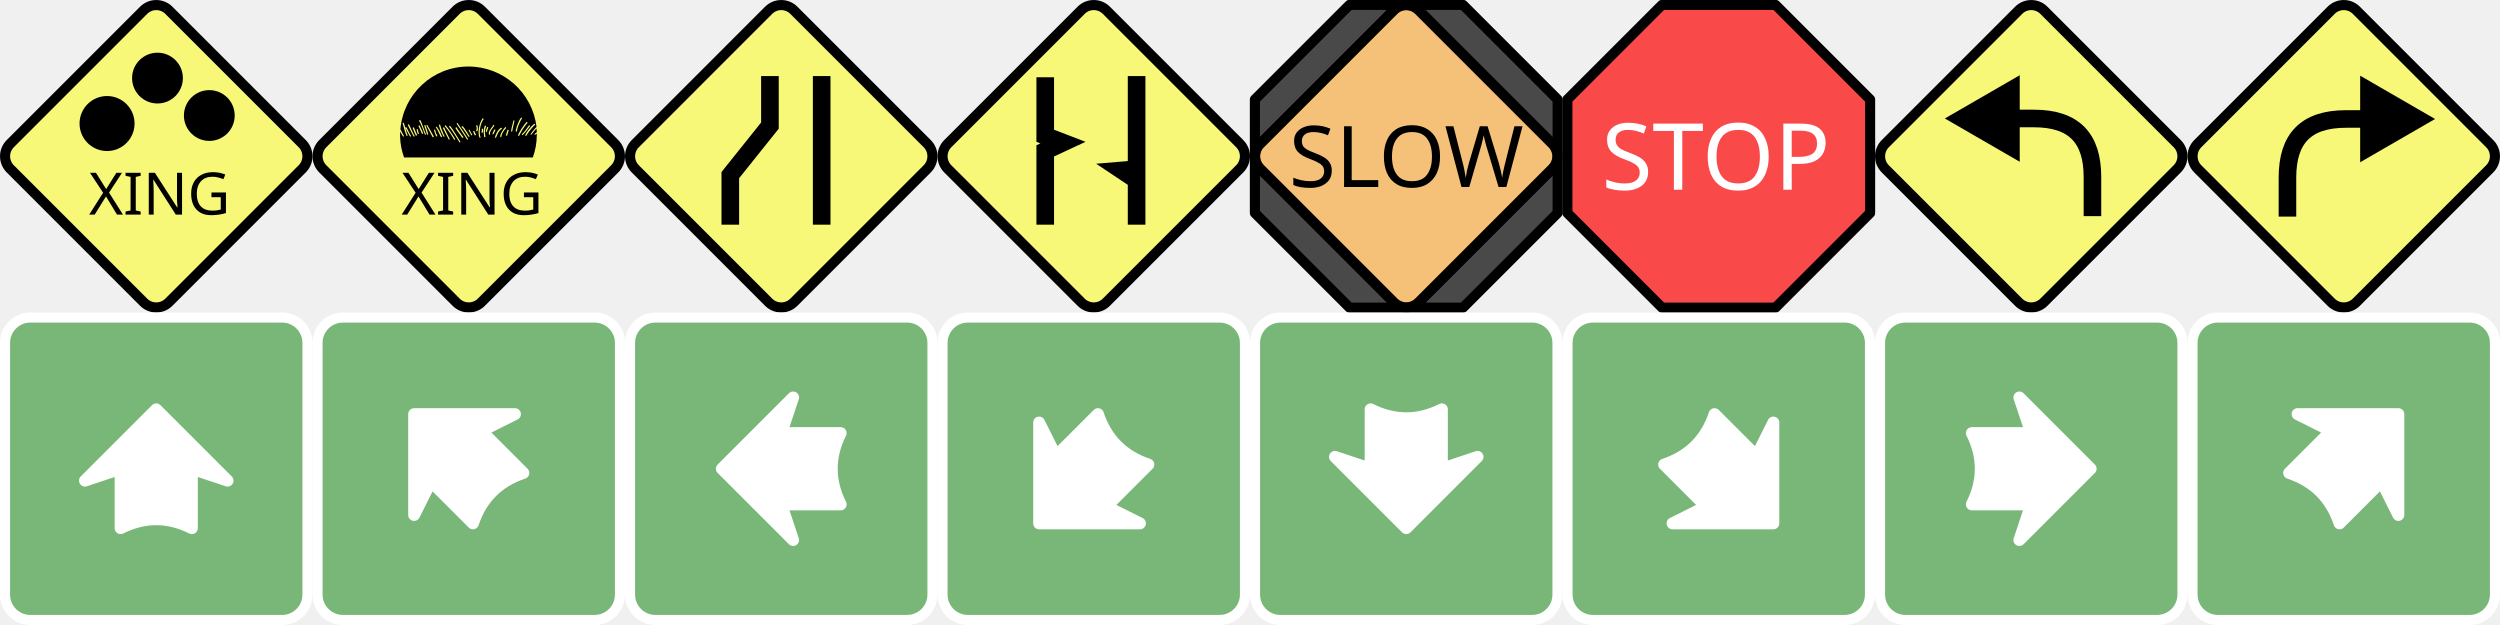
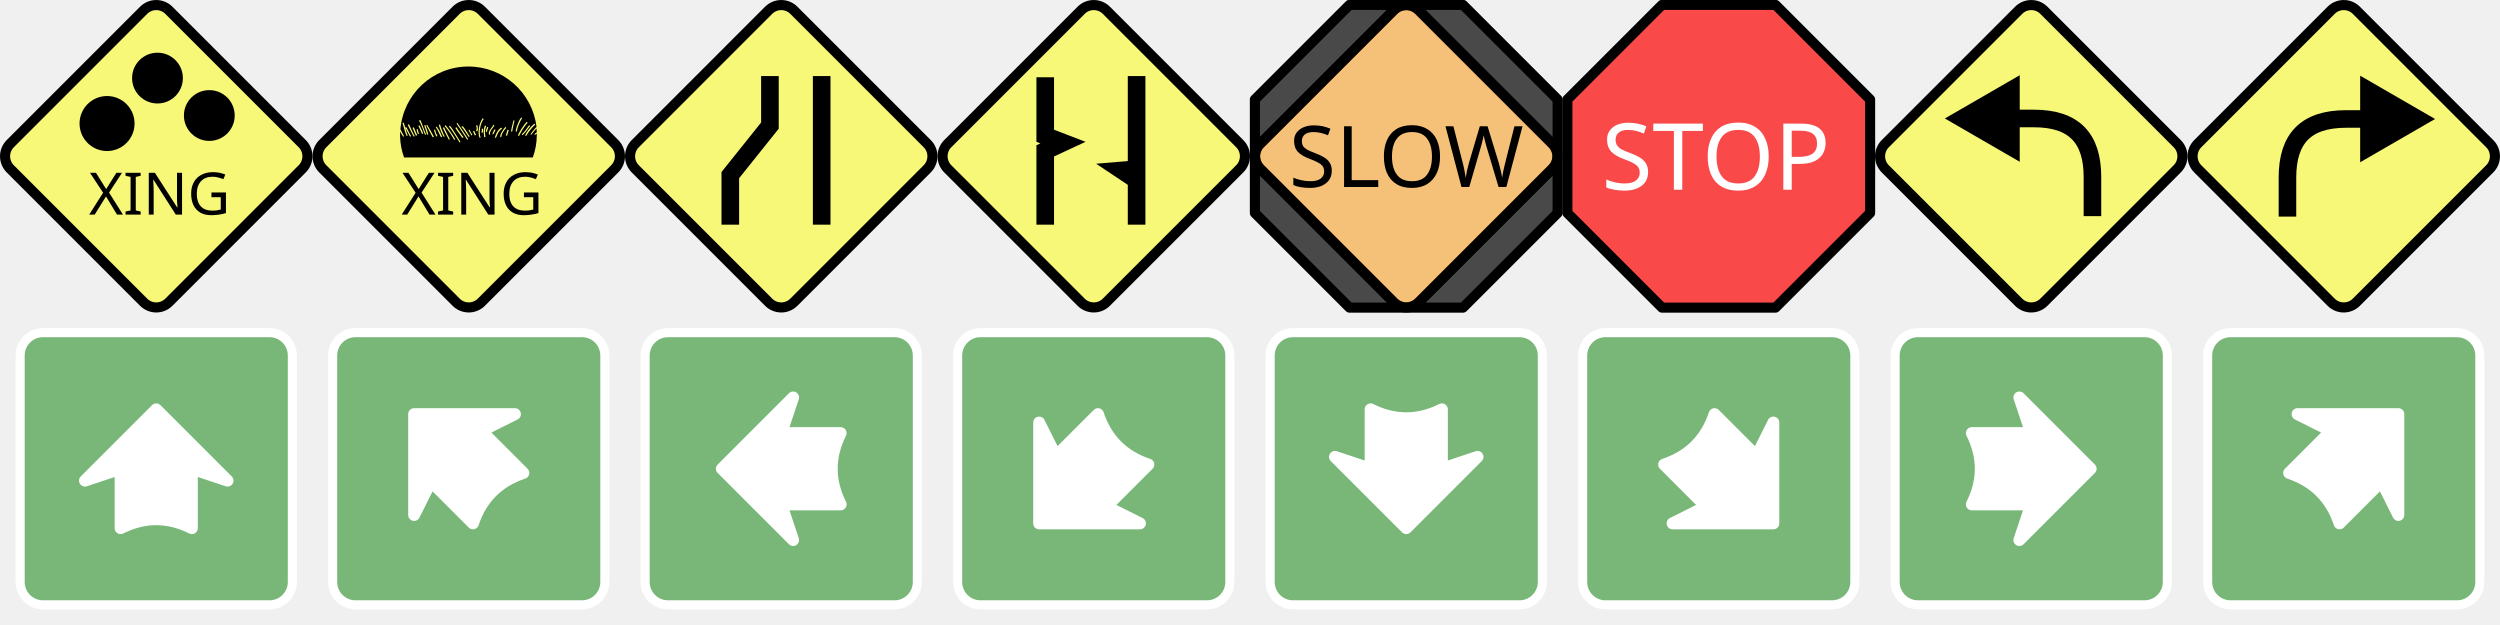
<svg xmlns="http://www.w3.org/2000/svg" width="256" height="64" id="svg3272" version="1.0">
  <defs id="defs3274">
    <marker orient="auto" refY="0" refX="0" id="TriangleOutM" style="overflow:visible">
      <path id="path7391" d="M 5.77,0 L -2.88,5 L -2.88,-5 L 5.77,0 z" style="fill-rule:evenodd;stroke:#000000;stroke-width:1pt;marker-start:none" transform="scale(0.4,0.4)" />
    </marker>
    <marker orient="auto" refY="0" refX="0" id="TriangleOutS" style="overflow:visible">
      <path id="path7394" d="M 5.77,0 L -2.88,5 L -2.88,-5 L 5.77,0 z" style="fill-rule:evenodd;stroke:#000000;stroke-width:1pt;marker-start:none" transform="scale(0.2,0.2)" />
    </marker>
  </defs>
  <g id="layer1">
    <path style="fill:#000000;fill-opacity:0.694;fill-rule:evenodd;stroke:#000000;stroke-width:1.033;stroke-linecap:butt;stroke-linejoin:round;stroke-miterlimit:4;stroke-dasharray:none;stroke-opacity:1;-inkscape-font-specification:Lucida Grande;font-family:Lucida Grande;font-weight:normal;font-style:normal;font-stretch:normal;font-variant:normal;font-size:6px;text-anchor:start;text-align:start;writing-mode:lr;line-height:125%" d="M 138.188,0.5 L 128.5,10.188 L 128.5,21.812 L 138.188,31.5 L 149.812,31.5 L 159.5,21.812 L 159.5,10.188 L 149.812,0.5 L 138.188,0.5 z M 144,0.531 C 144.466,0.531 144.924,0.705 145.281,1.062 L 158.938,14.719 C 159.652,15.433 159.652,16.567 158.938,17.281 L 145.281,30.938 C 144.567,31.652 143.433,31.652 142.719,30.938 L 129.062,17.281 C 128.348,16.567 128.348,15.433 129.062,14.719 L 142.719,1.062 C 143.076,0.705 143.534,0.531 144,0.531 z" id="path4267" />
    <rect style="opacity:1;fill:#ffff00;fill-opacity:0.498;stroke:#000000;stroke-width:1.033;stroke-linecap:round;stroke-linejoin:round;stroke-miterlimit:4;stroke-dasharray:none;stroke-dashoffset:0;stroke-opacity:1;display:inline;-inkscape-font-specification:Lucida Grande;font-family:Lucida Grande;font-weight:normal;font-style:normal;font-stretch:normal;font-variant:normal;font-size:6px;text-anchor:start;text-align:start;writing-mode:lr;line-height:125%" id="sign" width="22.963" height="22.963" x="11.146" y="-11.481" ry="1.824" transform="matrix(0.7071068,0.7071068,-0.7071068,0.7071068,0,0)" />
    <rect transform="matrix(0.7071068,0.7071068,-0.7071068,0.7071068,0,0)" ry="1.824" y="-34.109" x="33.773" height="22.963" width="22.963" id="rect3286" style="opacity:1;fill:#ffff00;fill-opacity:0.498;stroke:#000000;stroke-width:1.033;stroke-linecap:round;stroke-linejoin:round;stroke-miterlimit:4;stroke-dasharray:none;stroke-dashoffset:0;stroke-opacity:1;display:inline;-inkscape-font-specification:Lucida Grande;font-family:Lucida Grande;font-weight:normal;font-style:normal;font-stretch:normal;font-variant:normal;font-size:6px;text-anchor:start;text-align:start;writing-mode:lr;line-height:125%" />
    <rect style="opacity:1;fill:#ffff00;fill-opacity:0.498;stroke:#000000;stroke-width:1.033;stroke-linecap:round;stroke-linejoin:round;stroke-miterlimit:4;stroke-dasharray:none;stroke-dashoffset:0;stroke-opacity:1;display:inline;-inkscape-font-specification:Lucida Grande;font-family:Lucida Grande;font-weight:normal;font-style:normal;font-stretch:normal;font-variant:normal;font-size:6px;text-anchor:start;text-align:start;writing-mode:lr;line-height:125%" id="rect3288" width="22.963" height="22.963" x="56.401" y="-56.736" ry="1.824" transform="matrix(0.7071068,0.7071068,-0.7071068,0.7071068,0,0)" />
    <rect transform="matrix(0.7071068,0.7071068,-0.7071068,0.7071068,0,0)" ry="1.824" y="-79.364" x="79.028" height="22.963" width="22.963" id="rect3290" style="opacity:1;fill:#ffff00;fill-opacity:0.498;stroke:#000000;stroke-width:1.033;stroke-linecap:round;stroke-linejoin:round;stroke-miterlimit:4;stroke-dasharray:none;stroke-dashoffset:0;stroke-opacity:1;display:inline;-inkscape-font-specification:Lucida Grande;font-family:Lucida Grande;font-weight:normal;font-style:normal;font-stretch:normal;font-variant:normal;font-size:6px;text-anchor:start;text-align:start;writing-mode:lr;line-height:125%" />
    <rect style="opacity:1;fill:#fc9300;fill-opacity:0.498;stroke:#000000;stroke-width:1.033;stroke-linecap:round;stroke-linejoin:round;stroke-miterlimit:4;stroke-dasharray:none;stroke-dashoffset:0;stroke-opacity:1;display:inline;-inkscape-font-specification:Lucida Grande;font-family:Lucida Grande;font-weight:normal;font-style:normal;font-stretch:normal;font-variant:normal;font-size:6px;text-anchor:start;text-align:start;writing-mode:lr;line-height:125%" id="rect3292" width="22.963" height="22.963" x="101.656" y="-101.991" ry="1.824" transform="matrix(0.7071068,0.7071068,-0.7071068,0.7071068,0,0)" />
    <rect style="opacity:1;fill:#ffff00;fill-opacity:0.498;stroke:#000000;stroke-width:1.033;stroke-linecap:round;stroke-linejoin:round;stroke-miterlimit:4;stroke-dasharray:none;stroke-dashoffset:0;stroke-opacity:1;display:inline;-inkscape-font-specification:Lucida Grande;font-family:Lucida Grande;font-weight:normal;font-style:normal;font-stretch:normal;font-variant:normal;font-size:6px;text-anchor:start;text-align:start;writing-mode:lr;line-height:125%" id="rect3296" width="22.963" height="22.963" x="146.911" y="-147.246" ry="1.824" transform="matrix(0.7071068,0.7071068,-0.7071068,0.7071068,0,0)" />
    <rect transform="matrix(0.7071068,0.7071068,-0.7071068,0.7071068,0,0)" ry="1.824" y="-169.873" x="169.538" height="22.963" width="22.963" id="rect3298" style="opacity:1;fill:#ffff00;fill-opacity:0.498;stroke:#000000;stroke-width:1.033;stroke-linecap:round;stroke-linejoin:round;stroke-miterlimit:4;stroke-dasharray:none;stroke-dashoffset:0;stroke-opacity:1;display:inline;-inkscape-font-specification:Lucida Grande;font-family:Lucida Grande;font-weight:normal;font-style:normal;font-stretch:normal;font-variant:normal;font-size:6px;text-anchor:start;text-align:start;writing-mode:lr;line-height:125%" />
    <path style="fill:#000000;fill-opacity:1;stroke:none;stroke-width:0.3;stroke-linecap:round;stroke-linejoin:round;stroke-miterlimit:3.3;stroke-dasharray:none;stroke-opacity:1;-inkscape-font-specification:Lucida Grande;font-family:Lucida Grande;font-weight:normal;font-style:normal;font-stretch:normal;font-variant:normal;font-size:6px;text-anchor:start;text-align:start;writing-mode:lr;line-height:125%" id="path3300" d="M 23.235,-6.825 A 2.816,2.816 0 1 1 17.602,-6.825 A 2.816,2.816 0 1 1 23.235,-6.825 z" transform="translate(-9.456493,19.47473)" />
    <path transform="matrix(0.9233119,0,0,0.9233119,-2.726943,14.29794)" d="M 23.235,-6.825 A 2.816,2.816 0 1 1 17.602,-6.825 A 2.816,2.816 0 1 1 23.235,-6.825 z" id="path4072" style="fill:#000000;fill-opacity:1;stroke:none;stroke-width:0.3;stroke-linecap:round;stroke-linejoin:round;stroke-miterlimit:3.3;stroke-dasharray:none;stroke-opacity:1;-inkscape-font-specification:Lucida Grande;font-family:Lucida Grande;font-weight:normal;font-style:normal;font-stretch:normal;font-variant:normal;font-size:6.498px;text-anchor:start;text-align:start;writing-mode:lr;line-height:125%" />
    <path transform="matrix(0.923312,0,0,0.923312,2.58075,18.13066)" d="M 23.235,-6.825 A 2.816,2.816 0 1 1 17.602,-6.825 A 2.816,2.816 0 1 1 23.235,-6.825 z" id="path4076" style="fill:#000000;fill-opacity:1;stroke:none;stroke-width:0.3;stroke-linecap:round;stroke-linejoin:round;stroke-miterlimit:3.3;stroke-dasharray:none;stroke-opacity:1;-inkscape-font-specification:Lucida Grande;font-family:Lucida Grande;font-weight:normal;font-style:normal;font-stretch:normal;font-variant:normal;font-size:6.498px;text-anchor:start;text-align:start;writing-mode:lr;line-height:125%" />
    <text xml:space="preserve" style="font-size:6px;font-style:normal;font-variant:normal;font-weight:normal;font-stretch:normal;text-align:start;line-height:125%;writing-mode:lr-tb;text-anchor:start;fill:#000000;fill-opacity:1;stroke:none;stroke-width:1px;stroke-linecap:butt;stroke-linejoin:miter;stroke-opacity:1;font-family:Lucida Grande;-inkscape-font-specification:Lucida Grande" x="9.105" y="21.971" id="text4078">
      <tspan id="tspan4080" x="9.105" y="21.971">XING</tspan>
    </text>
    <text id="text4082" y="21.971" x="41.105" style="font-size:6px;font-style:normal;font-variant:normal;font-weight:normal;font-stretch:normal;text-align:start;line-height:125%;writing-mode:lr-tb;text-anchor:start;fill:#000000;fill-opacity:1;stroke:none;stroke-width:1px;stroke-linecap:butt;stroke-linejoin:miter;stroke-opacity:1;font-family:Lucida Grande;-inkscape-font-specification:Lucida Grande" xml:space="preserve">
      <tspan y="21.971" x="41.105" id="tspan4084">XING</tspan>
    </text>
    <path id="path4180" style="fill:none;fill-rule:evenodd;stroke:#000000;stroke-width:1.804;stroke-linecap:butt;stroke-linejoin:miter;stroke-miterlimit:4;stroke-dasharray:none;stroke-opacity:1;-inkscape-font-specification:Lucida Grande;font-family:Lucida Grande;font-weight:normal;font-style:normal;font-stretch:normal;font-variant:normal;font-size:6px;text-anchor:start;text-align:start;writing-mode:lr;line-height:125%" d="M 74.783,23.005 L 74.783,17.933 L 78.84,12.861 L 78.84,7.789 M 84.139,23.005 L 84.139,7.789" />
    <path d="M 107.032,23.005 L 107.032,15.446 L 108.85,14.602 L 107.032,13.903 L 107.032,7.914 M 116.388,23.005 L 116.388,18.444 L 114.895,17.449 L 116.388,17.325 L 116.388,7.789" style="fill:none;fill-rule:evenodd;stroke:#000000;stroke-width:1.804;stroke-linecap:butt;stroke-linejoin:miter;stroke-miterlimit:4;stroke-dasharray:none;stroke-opacity:1;-inkscape-font-specification:Lucida Grande;font-family:Lucida Grande;font-weight:normal;font-style:normal;font-stretch:normal;font-variant:normal;font-size:6px;text-anchor:start;text-align:start;writing-mode:lr;line-height:125%" id="path4191" />
    <path style="fill:#000000;fill-opacity:1;stroke:none;stroke-width:0.7;stroke-linecap:round;stroke-linejoin:round;stroke-miterlimit:4;stroke-dasharray:none;stroke-opacity:1;-inkscape-font-specification:Lucida Grande;font-family:Lucida Grande;font-weight:normal;font-style:normal;font-stretch:normal;font-variant:normal;font-size:6px;text-anchor:start;text-align:start;writing-mode:lr;line-height:125%" d="M 47.969 6.812 C 44.283 6.812 41.272 9.664 41 13.281 L 41.031 13.281 C 41.144 13.507 41.245 13.721 41.375 13.938 L 41.281 14 C 41.178 13.827 41.063 13.651 40.969 13.469 C 40.963 13.583 40.969 13.697 40.969 13.812 C 40.969 13.877 40.967 13.936 40.969 14 C 40.99 14.745 41.138 15.454 41.375 16.125 L 54.562 16.125 C 54.82 15.396 54.969 14.629 54.969 13.812 C 54.969 13.771 54.969 13.729 54.969 13.688 C 54.937 13.712 54.9 13.732 54.875 13.75 C 54.83 13.782 54.808 13.82 54.75 13.812 L 54.75 13.688 C 54.758 13.689 54.78 13.679 54.812 13.656 C 54.845 13.633 54.898 13.605 54.938 13.562 C 54.947 13.552 54.959 13.543 54.969 13.531 C 54.964 13.406 54.949 13.28 54.938 13.156 C 54.925 13.169 54.918 13.174 54.906 13.188 C 54.772 13.332 54.647 13.484 54.562 13.594 C 54.52 13.649 54.487 13.685 54.469 13.719 C 54.464 13.727 54.471 13.744 54.469 13.75 L 54.344 13.812 C 54.326 13.783 54.338 13.772 54.344 13.75 C 54.349 13.728 54.363 13.71 54.375 13.688 C 54.399 13.643 54.424 13.589 54.469 13.531 C 54.558 13.415 54.677 13.271 54.812 13.125 C 54.861 13.073 54.889 13.052 54.938 13 C 54.536 9.516 51.56 6.813 47.969 6.812 z M 53.375 12.031 L 53.469 12.125 C 53.359 12.235 53.207 12.547 53.094 12.844 C 53.037 12.992 52.995 13.137 52.969 13.25 C 52.955 13.307 52.94 13.371 52.938 13.406 C 52.935 13.442 52.942 13.446 52.938 13.438 L 52.844 13.5 C 52.819 13.459 52.809 13.421 52.812 13.375 C 52.816 13.329 52.83 13.279 52.844 13.219 C 52.872 13.097 52.911 12.965 52.969 12.812 C 53.085 12.507 53.228 12.178 53.375 12.031 z M 49.438 12.094 L 49.531 12.188 C 49.327 12.46 49.206 12.828 49.156 13.188 C 49.107 13.547 49.122 13.901 49.219 14.062 L 49.125 14.125 C 48.998 13.913 48.98 13.565 49.031 13.188 C 49.083 12.81 49.214 12.391 49.438 12.094 z M 43.031 12.281 C 43.16 12.507 43.269 12.839 43.375 13.125 C 43.481 13.411 43.575 13.667 43.625 13.75 L 43.531 13.812 C 43.461 13.696 43.387 13.441 43.281 13.156 C 43.176 12.872 43.027 12.555 42.906 12.344 L 43.031 12.281 z M 52.594 12.312 L 52.688 12.344 C 52.642 12.525 52.582 12.791 52.531 13.031 C 52.506 13.151 52.484 13.264 52.469 13.344 C 52.461 13.384 52.472 13.415 52.469 13.438 C 52.467 13.434 52.437 13.437 52.438 13.438 L 52.344 13.5 C 52.344 13.499 52.344 13.472 52.344 13.469 C 52.345 13.46 52.342 13.45 52.344 13.438 C 52.348 13.413 52.336 13.384 52.344 13.344 C 52.359 13.262 52.381 13.152 52.406 13.031 C 52.457 12.79 52.548 12.497 52.594 12.312 z M 53.938 12.469 L 54.031 12.562 C 53.916 12.678 53.688 12.979 53.5 13.281 C 53.406 13.432 53.305 13.606 53.25 13.719 C 53.222 13.775 53.198 13.81 53.188 13.844 C 53.182 13.861 53.188 13.868 53.188 13.875 L 53.062 13.938 C 53.047 13.911 53.06 13.895 53.062 13.875 C 53.065 13.855 53.055 13.835 53.062 13.812 C 53.077 13.768 53.096 13.716 53.125 13.656 C 53.184 13.537 53.28 13.372 53.375 13.219 C 53.566 12.912 53.8 12.606 53.938 12.469 z M 41.344 12.562 C 41.386 12.711 41.448 12.882 41.5 13.062 L 41.625 13.031 C 41.75 13.323 42.004 13.762 42.094 13.938 L 42 14 C 41.919 13.841 41.633 13.372 41.5 13.062 C 41.526 13.151 41.537 13.228 41.562 13.312 C 41.641 13.57 41.713 13.813 41.75 13.875 L 41.656 13.938 C 41.596 13.837 41.516 13.635 41.438 13.375 C 41.359 13.115 41.282 12.815 41.219 12.594 L 41.344 12.562 z M 46.844 12.594 C 47.201 13.094 47.729 13.903 47.938 14.25 L 47.844 14.312 C 47.64 13.973 47.104 13.153 46.75 12.656 L 46.844 12.594 z M 54.719 12.656 L 54.812 12.75 C 54.698 12.842 54.453 13.114 54.25 13.375 C 54.148 13.506 54.06 13.619 54 13.719 C 53.97 13.769 53.949 13.814 53.938 13.844 C 53.926 13.874 53.919 13.896 53.906 13.875 L 53.812 13.938 C 53.782 13.887 53.797 13.855 53.812 13.812 C 53.828 13.77 53.843 13.71 53.875 13.656 C 53.94 13.549 54.021 13.414 54.125 13.281 C 54.332 13.015 54.579 12.768 54.719 12.656 z M 41.875 12.719 C 42.079 13.127 42.239 13.555 42.469 13.938 L 42.375 14 C 42.139 13.606 41.951 13.184 41.75 12.781 L 41.875 12.719 z M 45.062 12.75 C 45.105 12.963 45.212 13.238 45.312 13.469 C 45.363 13.584 45.393 13.701 45.438 13.781 C 45.482 13.861 45.522 13.93 45.531 13.938 L 45.469 14.031 C 45.421 13.994 45.391 13.929 45.344 13.844 C 45.296 13.759 45.239 13.65 45.188 13.531 C 45.085 13.294 44.983 13.009 44.938 12.781 L 45.062 12.75 z M 43.75 12.781 C 43.966 13.16 44.356 13.864 44.438 14 L 44.312 14.062 C 44.22 13.908 43.87 13.218 43.656 12.844 L 43.75 12.781 z M 50.531 12.781 L 50.625 12.844 C 50.539 13.015 50.387 13.184 50.281 13.344 C 50.229 13.424 50.204 13.494 50.188 13.562 C 50.171 13.631 50.151 13.689 50.188 13.75 L 50.094 13.812 C 50.04 13.722 50.041 13.624 50.062 13.531 C 50.084 13.439 50.131 13.367 50.188 13.281 C 50.301 13.109 50.459 12.926 50.531 12.781 z M 43.562 12.812 C 43.602 12.969 43.684 13.181 43.75 13.375 C 43.783 13.472 43.794 13.552 43.812 13.625 C 43.822 13.662 43.841 13.689 43.844 13.719 C 43.846 13.748 43.836 13.778 43.812 13.812 L 43.719 13.75 C 43.717 13.732 43.696 13.689 43.688 13.656 C 43.671 13.591 43.658 13.502 43.625 13.406 C 43.56 13.215 43.48 13.013 43.438 12.844 L 43.562 12.812 z M 45.625 12.812 C 45.8 13.025 46.026 13.342 46.219 13.625 C 46.412 13.908 46.572 14.176 46.625 14.281 L 46.5 14.312 C 46.457 14.228 46.317 13.969 46.125 13.688 C 45.933 13.406 45.701 13.113 45.531 12.906 L 45.625 12.812 z M 48.875 12.812 C 48.916 12.936 48.942 13.074 48.938 13.188 C 48.933 13.301 48.918 13.405 48.844 13.469 L 48.75 13.375 C 48.78 13.349 48.809 13.251 48.812 13.156 C 48.816 13.061 48.787 12.953 48.75 12.844 L 48.875 12.812 z M 54.188 12.812 L 54.281 12.906 C 54.155 13.064 54.012 13.259 53.875 13.438 C 53.738 13.616 53.607 13.776 53.469 13.844 L 53.438 13.719 C 53.529 13.674 53.647 13.55 53.781 13.375 C 53.915 13.2 54.057 12.976 54.188 12.812 z M 42.969 12.844 L 43.344 13.656 L 43.219 13.719 L 42.844 12.875 L 42.969 12.844 z M 49.656 12.844 L 49.781 12.906 C 49.711 13.082 49.663 13.313 49.656 13.531 C 49.653 13.641 49.678 13.762 49.688 13.844 C 49.697 13.925 49.708 13.982 49.719 14 L 49.594 14.062 C 49.562 14.009 49.573 13.934 49.562 13.844 C 49.552 13.754 49.528 13.646 49.531 13.531 C 49.539 13.302 49.577 13.043 49.656 12.844 z M 46.062 12.875 C 46.256 13.069 46.477 13.445 46.688 13.781 C 46.898 14.118 47.088 14.418 47.156 14.531 L 47.062 14.594 C 46.992 14.476 46.803 14.178 46.594 13.844 C 46.385 13.51 46.144 13.144 45.969 12.969 L 46.062 12.875 z M 47.344 12.906 C 47.515 13.049 47.647 13.259 47.781 13.469 C 47.848 13.574 47.916 13.699 47.969 13.781 C 48.021 13.863 48.068 13.912 48.094 13.938 L 48 14.031 C 47.956 13.988 47.929 13.928 47.875 13.844 C 47.821 13.76 47.754 13.666 47.688 13.562 C 47.555 13.355 47.398 13.124 47.25 13 L 47.344 12.906 z M 44.719 12.969 C 44.848 13.141 44.989 13.378 45.094 13.594 C 45.146 13.701 45.186 13.802 45.219 13.875 C 45.235 13.911 45.24 13.947 45.25 13.969 C 45.255 13.979 45.278 13.994 45.281 14 L 45.156 14.062 C 45.151 14.053 45.159 14.038 45.156 14.031 C 45.146 14.009 45.11 13.974 45.094 13.938 C 45.061 13.865 45.02 13.762 44.969 13.656 C 44.866 13.444 44.743 13.189 44.625 13.031 L 44.719 12.969 z M 49.875 13 L 50 13.031 C 49.965 13.118 49.93 13.242 49.906 13.344 C 49.894 13.395 49.879 13.438 49.875 13.469 C 49.871 13.466 49.844 13.469 49.844 13.469 L 49.781 13.562 C 49.781 13.561 49.752 13.537 49.75 13.531 C 49.747 13.52 49.75 13.508 49.75 13.5 C 49.749 13.483 49.748 13.488 49.75 13.469 C 49.755 13.43 49.769 13.366 49.781 13.312 C 49.807 13.205 49.836 13.097 49.875 13 z M 51.75 13 L 51.844 13.094 C 51.744 13.193 51.573 13.403 51.469 13.594 C 51.417 13.689 51.397 13.769 51.375 13.844 C 51.353 13.919 51.338 13.99 51.344 14 L 51.25 14.062 C 51.208 13.992 51.224 13.901 51.25 13.812 C 51.276 13.724 51.32 13.632 51.375 13.531 C 51.485 13.33 51.634 13.116 51.75 13 z M 42.375 13.031 C 42.467 13.286 42.668 13.728 42.719 13.844 L 42.594 13.906 C 42.545 13.794 42.346 13.359 42.25 13.094 L 42.375 13.031 z M 45.469 13.031 C 45.664 13.422 45.946 14.055 46.062 14.25 L 45.969 14.312 C 45.839 14.096 45.537 13.481 45.344 13.094 L 45.469 13.031 z M 46.75 13.031 C 46.833 13.196 46.977 13.399 47.125 13.594 C 47.273 13.788 47.415 13.973 47.469 14.062 L 47.344 14.125 C 47.305 14.06 47.181 13.884 47.031 13.688 C 46.881 13.491 46.716 13.276 46.625 13.094 L 46.75 13.031 z M 51.344 13.062 L 51.406 13.188 C 51.232 13.275 51.072 13.482 50.969 13.688 C 50.917 13.79 50.867 13.894 50.844 13.969 C 50.832 14.006 50.816 14.041 50.812 14.062 L 50.688 14.125 C 50.673 14.101 50.687 14.076 50.688 14.062 C 50.688 14.049 50.685 14.046 50.688 14.031 C 50.693 14.001 50.706 13.979 50.719 13.938 C 50.745 13.855 50.789 13.734 50.844 13.625 C 50.954 13.407 51.124 13.172 51.344 13.062 z M 49.438 13.156 C 49.529 13.339 49.478 13.537 49.375 13.625 L 49.281 13.5 C 49.334 13.455 49.385 13.364 49.312 13.219 L 49.438 13.156 z M 42.781 13.219 C 42.825 13.393 42.833 13.565 42.906 13.688 L 42.812 13.75 C 42.714 13.586 42.694 13.4 42.656 13.25 L 42.781 13.219 z M 50.625 13.25 L 50.75 13.312 C 50.7 13.413 50.629 13.508 50.594 13.594 C 50.576 13.637 50.57 13.695 50.562 13.719 C 50.563 13.72 50.531 13.687 50.531 13.688 L 50.469 13.781 C 50.468 13.781 50.438 13.782 50.438 13.781 C 50.437 13.781 50.439 13.754 50.438 13.75 C 50.436 13.738 50.437 13.726 50.438 13.719 C 50.439 13.703 50.433 13.704 50.438 13.688 C 50.447 13.655 50.45 13.608 50.469 13.562 C 50.506 13.472 50.574 13.353 50.625 13.25 z M 44.438 13.281 L 44.562 13.281 C 44.588 13.408 44.608 13.536 44.656 13.656 C 44.68 13.716 44.727 13.776 44.75 13.812 C 44.773 13.849 44.784 13.876 44.781 13.875 L 44.75 14 C 44.697 13.982 44.655 13.922 44.625 13.875 C 44.595 13.828 44.589 13.783 44.562 13.719 C 44.51 13.589 44.464 13.416 44.438 13.281 z M 48.062 13.281 C 48.217 13.59 48.354 13.777 48.375 13.812 L 48.281 13.875 C 48.267 13.852 48.126 13.626 47.969 13.312 L 48.062 13.281 z M 51.969 13.281 L 52.094 13.312 C 52.061 13.477 52.007 13.637 51.969 13.75 C 51.95 13.807 51.95 13.842 51.938 13.875 C 51.934 13.883 51.909 13.869 51.906 13.875 L 51.781 13.906 C 51.781 13.906 51.781 13.875 51.781 13.875 C 51.785 13.867 51.807 13.859 51.812 13.844 C 51.824 13.812 51.825 13.743 51.844 13.688 C 51.881 13.577 51.937 13.438 51.969 13.281 z M 48.562 13.406 C 48.626 13.553 48.676 13.69 48.75 13.812 L 48.625 13.875 C 48.54 13.733 48.496 13.574 48.438 13.438 L 48.562 13.406 z " id="path4243" />
    <text xml:space="preserve" style="font-size:6px;font-style:normal;font-weight:normal;fill:#000000;fill-opacity:1;stroke:none;stroke-width:1px;stroke-linecap:butt;stroke-linejoin:miter;stroke-opacity:1;font-family:Lucida Grande;-inkscape-font-specification:Lucida Grande;font-stretch:normal;font-variant:normal;text-anchor:start;text-align:start;writing-mode:lr;line-height:125%" x="126.207" y="58.465" id="text4272">
      <tspan id="tspan4274" x="126.207" y="58.465" />
    </text>
    <text xml:space="preserve" style="font-size:8.72px;font-style:normal;font-variant:normal;font-weight:normal;font-stretch:normal;text-align:start;line-height:125%;writing-mode:lr-tb;text-anchor:start;fill:#000000;fill-opacity:1;stroke:none;stroke-width:1px;stroke-linecap:butt;stroke-linejoin:miter;stroke-opacity:1;font-family:Lucida Grande;-inkscape-font-specification:Lucida Grande" x="132" y="19.151" id="text4276">
      <tspan id="tspan4278" x="132" y="19.151">SLOW</tspan>
    </text>
    <path id="path4280" d="M 170.188,0.5 L 160.5,10.188 L 160.5,21.812 L 170.188,31.5 L 181.812,31.5 L 191.5,21.812 L 191.5,10.188 L 181.812,0.5 L 170.188,0.5 z" style="fill:#ff0000;fill-opacity:0.694;fill-rule:evenodd;stroke:#000000;stroke-width:1.033;stroke-linecap:butt;stroke-linejoin:round;stroke-miterlimit:4;stroke-dasharray:none;stroke-opacity:1;-inkscape-font-specification:Lucida Grande;font-family:Lucida Grande;font-weight:normal;font-style:normal;font-stretch:normal;font-variant:normal;font-size:6px;text-anchor:start;text-align:start;writing-mode:lr;line-height:125%" />
    <text id="text4282" y="19.426" x="164" style="font-size:9.481px;font-style:normal;font-variant:normal;font-weight:normal;font-stretch:normal;text-align:start;line-height:125%;writing-mode:lr-tb;text-anchor:start;fill:#ffffff;fill-opacity:1;stroke:none;stroke-width:1px;stroke-linecap:butt;stroke-linejoin:miter;stroke-opacity:1;font-family:Lucida Grande;-inkscape-font-specification:Lucida Grande" xml:space="preserve">
      <tspan y="19.426" x="164" id="tspan4284">STOP</tspan>
    </text>
    <text xml:space="preserve" style="font-size:6px;font-style:normal;font-variant:normal;font-weight:normal;font-stretch:normal;text-align:start;line-height:125%;writing-mode:lr;text-anchor:start;fill:#000000;fill-opacity:1;stroke:none;stroke-width:1px;stroke-linecap:butt;stroke-linejoin:miter;stroke-opacity:1;font-family:Lucida Grande;-inkscape-font-specification:Lucida Grande" x="41.759" y="76.685" id="text4316">
      <tspan id="tspan4318" x="41.759" y="76.685" />
    </text>
    <path style="fill:none;fill-rule:evenodd;stroke:#000000;stroke-width:1.8;stroke-linecap:butt;stroke-linejoin:miter;marker-end:url(#TriangleOutM);stroke-miterlimit:4;stroke-dasharray:none;stroke-opacity:1;-inkscape-font-specification:Lucida Grande;font-family:Lucida Grande;font-weight:normal;font-style:normal;font-stretch:normal;font-variant:normal;font-size:6px;text-anchor:start;text-align:start;writing-mode:lr;line-height:125%" d="M 214.266,22.133 L 214.266,18.133 C 214.266,14.143 212.389,12.133 208.266,12.133 L 204.266,12.133" id="path7240" />
    <path id="path9060" d="M 234.235,22.183 L 234.235,18.183 C 234.235,14.193 236.112,12.183 240.235,12.183 L 244.235,12.183" style="fill:none;fill-rule:evenodd;stroke:#000000;stroke-width:1.8;stroke-linecap:butt;stroke-linejoin:miter;marker-end:url(#TriangleOutM);stroke-miterlimit:4;stroke-dasharray:none;stroke-opacity:1;-inkscape-font-specification:Lucida Grande;font-family:Lucida Grande;font-weight:normal;font-style:normal;font-stretch:normal;font-variant:normal;font-size:6px;text-anchor:start;text-align:start;writing-mode:lr;line-height:125%" />
-     <rect style="font-size:6px;font-style:normal;font-variant:normal;font-weight:normal;font-stretch:normal;text-align:start;line-height:125%;writing-mode:lr-tb;text-anchor:start;fill:#008000;fill-opacity:0.498;fill-rule:evenodd;stroke:#ffffff;stroke-width:1.032;stroke-linecap:round;stroke-miterlimit:4;stroke-dasharray:none;stroke-opacity:0.996;font-family:Lucida Grande;-inkscape-font-specification:Lucida Grande" id="rect8561" width="30.968" height="30.968" x="0.516" y="32.516" ry="2.595" />
+     <rect style="font-size:6px;font-style:normal;font-variant:normal;font-weight:normal;font-stretch:normal;text-align:start;line-height:125%;writing-mode:lr-tb;text-anchor:start;fill:#008000;fill-opacity:0.498;fill-rule:evenodd;stroke:#ffffff;stroke-width:0.929;stroke-linecap:round;stroke-miterlimit:4;stroke-dasharray:none;stroke-opacity:0.996;font-family:Lucida Grande;-inkscape-font-specification:Lucida Grande" id="rect8561" width="27.871" height="27.871" x="2.064" y="34.064" ry="2.336" />
    <path style="font-size:6px;font-style:normal;font-variant:normal;font-weight:normal;font-stretch:normal;text-align:start;line-height:125%;writing-mode:lr-tb;text-anchor:start;fill:#ffffff;fill-opacity:1;fill-rule:evenodd;stroke:#ffffff;stroke-width:1.217;stroke-linecap:round;stroke-linejoin:round;stroke-miterlimit:4;stroke-dasharray:none;stroke-opacity:1;font-family:Lucida Grande;-inkscape-font-specification:Lucida Grande" d="M 12.35,48 L 12.35,54.084 C 14.783,52.867 17.217,52.867 19.65,54.084 L 19.65,48 L 23.301,49.217 L 16,41.916 L 8.699,49.217 L 12.35,48 z" id="path9084" />
-     <rect ry="2.595" y="32.516" x="32.516" height="30.968" width="30.968" id="rect9090" style="fill:#008000;fill-opacity:0.498;fill-rule:evenodd;stroke:#ffffff;stroke-width:1.032;stroke-linecap:round;stroke-miterlimit:4;stroke-dasharray:none;stroke-opacity:0.996;-inkscape-font-specification:Lucida Grande;font-family:Lucida Grande;font-weight:normal;font-style:normal;font-stretch:normal;font-variant:normal;font-size:6px;text-anchor:start;text-align:start;writing-mode:lr;line-height:125%" />
-     <rect style="fill:#008000;fill-opacity:0.498;fill-rule:evenodd;stroke:#ffffff;stroke-width:1.032;stroke-linecap:round;stroke-miterlimit:4;stroke-dasharray:none;stroke-opacity:0.996;-inkscape-font-specification:Lucida Grande;font-family:Lucida Grande;font-weight:normal;font-style:normal;font-stretch:normal;font-variant:normal;font-size:6px;text-anchor:start;text-align:start;writing-mode:lr;line-height:125%" id="rect9098" width="30.968" height="30.968" x="64.516" y="32.516" ry="2.595" />
-     <rect ry="2.595" y="32.516" x="96.516" height="30.968" width="30.968" id="rect9106" style="fill:#008000;fill-opacity:0.498;fill-rule:evenodd;stroke:#ffffff;stroke-width:1.032;stroke-linecap:round;stroke-miterlimit:4;stroke-dasharray:none;stroke-opacity:0.996;-inkscape-font-specification:Lucida Grande;font-family:Lucida Grande;font-weight:normal;font-style:normal;font-stretch:normal;font-variant:normal;font-size:6px;text-anchor:start;text-align:start;writing-mode:lr;line-height:125%" />
-     <rect ry="2.595" y="32.516" x="128.516" height="30.968" width="30.968" id="rect9114" style="fill:#008000;fill-opacity:0.498;fill-rule:evenodd;stroke:#ffffff;stroke-width:1.032;stroke-linecap:round;stroke-miterlimit:4;stroke-dasharray:none;stroke-opacity:0.996;-inkscape-font-specification:Lucida Grande;font-family:Lucida Grande;font-weight:normal;font-style:normal;font-stretch:normal;font-variant:normal;font-size:6px;text-anchor:start;text-align:start;writing-mode:lr;line-height:125%" />
-     <rect style="font-size:6px;font-style:normal;font-variant:normal;font-weight:normal;font-stretch:normal;text-align:start;line-height:125%;writing-mode:lr-tb;text-anchor:start;fill:#008000;fill-opacity:0.498;fill-rule:evenodd;stroke:#ffffff;stroke-width:1.032;stroke-linecap:round;stroke-miterlimit:4;stroke-dasharray:none;stroke-opacity:0.996;font-family:Lucida Grande;-inkscape-font-specification:Lucida Grande" id="rect9446" width="30.968" height="30.968" x="160.516" y="32.516" ry="2.595" />
-     <rect ry="2.595" y="32.516" x="192.516" height="30.968" width="30.968" id="rect9454" style="font-size:6px;font-style:normal;font-variant:normal;font-weight:normal;font-stretch:normal;text-align:start;line-height:125%;writing-mode:lr-tb;text-anchor:start;fill:#008000;fill-opacity:0.498;fill-rule:evenodd;stroke:#ffffff;stroke-width:1.032;stroke-linecap:round;stroke-miterlimit:4;stroke-dasharray:none;stroke-opacity:0.996;font-family:Lucida Grande;-inkscape-font-specification:Lucida Grande" />
-     <rect style="font-size:6px;font-style:normal;font-variant:normal;font-weight:normal;font-stretch:normal;text-align:start;line-height:125%;writing-mode:lr-tb;text-anchor:start;fill:#008000;fill-opacity:0.498;fill-rule:evenodd;stroke:#ffffff;stroke-width:1.032;stroke-linecap:round;stroke-miterlimit:4;stroke-dasharray:none;stroke-opacity:0.996;font-family:Lucida Grande;-inkscape-font-specification:Lucida Grande" id="rect9462" width="30.968" height="30.968" x="224.516" y="32.516" ry="2.595" />
+     <rect ry="2.336" y="34.064" x="34.064" height="27.871" width="27.871" id="rect9090" style="font-size:6px;font-style:normal;font-variant:normal;font-weight:normal;font-stretch:normal;text-align:start;line-height:125%;writing-mode:lr-tb;text-anchor:start;fill:#008000;fill-opacity:0.498;fill-rule:evenodd;stroke:#ffffff;stroke-width:0.929;stroke-linecap:round;stroke-miterlimit:4;stroke-dasharray:none;stroke-opacity:0.996;font-family:Lucida Grande;-inkscape-font-specification:Lucida Grande" />
+     <rect style="font-size:6px;font-style:normal;font-variant:normal;font-weight:normal;font-stretch:normal;text-align:start;line-height:125%;writing-mode:lr-tb;text-anchor:start;fill:#008000;fill-opacity:0.498;fill-rule:evenodd;stroke:#ffffff;stroke-width:0.929;stroke-linecap:round;stroke-miterlimit:4;stroke-dasharray:none;stroke-opacity:0.996;font-family:Lucida Grande;-inkscape-font-specification:Lucida Grande" id="rect9098" width="27.871" height="27.871" x="66.064" y="34.064" ry="2.336" />
+     <rect ry="2.336" y="34.064" x="98.064" height="27.871" width="27.871" id="rect9106" style="font-size:6px;font-style:normal;font-variant:normal;font-weight:normal;font-stretch:normal;text-align:start;line-height:125%;writing-mode:lr-tb;text-anchor:start;fill:#008000;fill-opacity:0.498;fill-rule:evenodd;stroke:#ffffff;stroke-width:0.929;stroke-linecap:round;stroke-miterlimit:4;stroke-dasharray:none;stroke-opacity:0.996;font-family:Lucida Grande;-inkscape-font-specification:Lucida Grande" />
+     <rect ry="2.336" y="34.064" x="130.064" height="27.871" width="27.871" id="rect9114" style="font-size:6px;font-style:normal;font-variant:normal;font-weight:normal;font-stretch:normal;text-align:start;line-height:125%;writing-mode:lr-tb;text-anchor:start;fill:#008000;fill-opacity:0.498;fill-rule:evenodd;stroke:#ffffff;stroke-width:0.929;stroke-linecap:round;stroke-miterlimit:4;stroke-dasharray:none;stroke-opacity:0.996;font-family:Lucida Grande;-inkscape-font-specification:Lucida Grande" />
+     <rect style="font-size:6px;font-style:normal;font-variant:normal;font-weight:normal;font-stretch:normal;text-align:start;line-height:125%;writing-mode:lr-tb;text-anchor:start;fill:#008000;fill-opacity:0.498;fill-rule:evenodd;stroke:#ffffff;stroke-width:0.929;stroke-linecap:round;stroke-miterlimit:4;stroke-dasharray:none;stroke-opacity:0.996;font-family:Lucida Grande;-inkscape-font-specification:Lucida Grande" id="rect9446" width="27.871" height="27.871" x="162.064" y="34.064" ry="2.336" />
+     <rect ry="2.336" y="34.064" x="194.064" height="27.871" width="27.871" id="rect9454" style="font-size:6px;font-style:normal;font-variant:normal;font-weight:normal;font-stretch:normal;text-align:start;line-height:125%;writing-mode:lr-tb;text-anchor:start;fill:#008000;fill-opacity:0.498;fill-rule:evenodd;stroke:#ffffff;stroke-width:0.929;stroke-linecap:round;stroke-miterlimit:4;stroke-dasharray:none;stroke-opacity:0.996;font-family:Lucida Grande;-inkscape-font-specification:Lucida Grande" />
+     <rect style="font-size:6px;font-style:normal;font-variant:normal;font-weight:normal;font-stretch:normal;text-align:start;line-height:125%;writing-mode:lr-tb;text-anchor:start;fill:#008000;fill-opacity:0.498;fill-rule:evenodd;stroke:#ffffff;stroke-width:0.929;stroke-linecap:round;stroke-miterlimit:4;stroke-dasharray:none;stroke-opacity:0.996;font-family:Lucida Grande;-inkscape-font-specification:Lucida Grande" id="rect9462" width="27.871" height="27.871" x="226.064" y="34.064" ry="2.336" />
    <path id="path13025" d="M 44.128,49.291 L 48.43,53.593 C 49.291,51.011 51.011,49.291 53.593,48.43 L 49.291,44.128 L 52.732,42.407 L 42.407,42.407 L 42.407,52.732 L 44.128,49.291 z" style="font-size:6px;font-style:normal;font-variant:normal;font-weight:normal;font-stretch:normal;text-align:start;line-height:125%;writing-mode:lr-tb;text-anchor:start;fill:#ffffff;fill-opacity:1;fill-rule:evenodd;stroke:#ffffff;stroke-width:1.217;stroke-linecap:round;stroke-linejoin:round;stroke-miterlimit:4;stroke-dasharray:none;stroke-opacity:1;font-family:Lucida Grande;-inkscape-font-specification:Lucida Grande" />
    <path id="path13027" d="M 80,51.65 L 86.084,51.65 C 84.867,49.217 84.867,46.783 86.084,44.35 L 80,44.35 L 81.217,40.699 L 73.916,48 L 81.217,55.301 L 80,51.65 z" style="font-size:6px;font-style:normal;font-variant:normal;font-weight:normal;font-stretch:normal;text-align:start;line-height:125%;writing-mode:lr-tb;text-anchor:start;fill:#ffffff;fill-opacity:1;fill-rule:evenodd;stroke:#ffffff;stroke-width:1.217;stroke-linecap:round;stroke-linejoin:round;stroke-miterlimit:4;stroke-dasharray:none;stroke-opacity:1;font-family:Lucida Grande;-inkscape-font-specification:Lucida Grande" />
    <path style="font-size:6px;font-style:normal;font-variant:normal;font-weight:normal;font-stretch:normal;text-align:start;line-height:125%;writing-mode:lr-tb;text-anchor:start;fill:#ffffff;fill-opacity:1;fill-rule:evenodd;stroke:#ffffff;stroke-width:1.217;stroke-linecap:round;stroke-linejoin:round;stroke-miterlimit:4;stroke-dasharray:none;stroke-opacity:1;font-family:Lucida Grande;-inkscape-font-specification:Lucida Grande" d="M 113.291,51.872 L 117.593,47.57 C 115.011,46.709 113.291,44.989 112.43,42.407 L 108.128,46.709 L 106.407,43.268 L 106.407,53.593 L 116.732,53.593 L 113.291,51.872 z" id="path13029" />
    <rect style="fill:#002255;fill-opacity:1;fill-rule:evenodd;stroke:none;stroke-width:2;stroke-linecap:round;stroke-linejoin:round;stroke-miterlimit:4;stroke-dasharray:none;stroke-opacity:0.996" id="rect13031" width="0" height="2" x="122" y="82" ry="0" />
    <path id="path13041" d="M 147.65,48 L 147.65,41.916 C 145.217,43.133 142.783,43.133 140.35,41.916 L 140.35,48 L 136.699,46.783 L 144,54.084 L 151.301,46.783 L 147.65,48 z" style="font-size:6px;font-style:normal;font-variant:normal;font-weight:normal;font-stretch:normal;text-align:start;line-height:125%;writing-mode:lr-tb;text-anchor:start;fill:#ffffff;fill-opacity:1;fill-rule:evenodd;stroke:#ffffff;stroke-width:1.217;stroke-linecap:round;stroke-linejoin:round;stroke-miterlimit:4;stroke-dasharray:none;stroke-opacity:1;font-family:Lucida Grande;-inkscape-font-specification:Lucida Grande" />
    <path style="font-size:6px;font-style:normal;font-variant:normal;font-weight:normal;font-stretch:normal;text-align:start;line-height:125%;writing-mode:lr-tb;text-anchor:start;fill:#ffffff;fill-opacity:1;fill-rule:evenodd;stroke:#ffffff;stroke-width:1.217;stroke-linecap:round;stroke-linejoin:round;stroke-miterlimit:4;stroke-dasharray:none;stroke-opacity:1;font-family:Lucida Grande;-inkscape-font-specification:Lucida Grande" d="M 179.872,46.709 L 175.57,42.407 C 174.709,44.989 172.989,46.709 170.407,47.57 L 174.709,51.872 L 171.268,53.593 L 181.593,53.593 L 181.593,43.268 L 179.872,46.709 z" id="path13043" />
    <path style="font-size:6px;font-style:normal;font-variant:normal;font-weight:normal;font-stretch:normal;text-align:start;line-height:125%;writing-mode:lr-tb;text-anchor:start;fill:#ffffff;fill-opacity:1;fill-rule:evenodd;stroke:#ffffff;stroke-width:1.217;stroke-linecap:round;stroke-linejoin:round;stroke-miterlimit:4;stroke-dasharray:none;stroke-opacity:1;font-family:Lucida Grande;-inkscape-font-specification:Lucida Grande" d="M 208,44.35 L 201.916,44.35 C 203.133,46.783 203.133,49.217 201.916,51.65 L 208,51.65 L 206.783,55.301 L 214.084,48 L 206.783,40.699 L 208,44.35 z" id="path13045" />
    <path id="path13047" d="M 238.709,44.128 L 234.407,48.43 C 236.989,49.291 238.709,51.011 239.57,53.593 L 243.872,49.291 L 245.593,52.732 L 245.593,42.407 L 235.268,42.407 L 238.709,44.128 z" style="font-size:6px;font-style:normal;font-variant:normal;font-weight:normal;font-stretch:normal;text-align:start;line-height:125%;writing-mode:lr-tb;text-anchor:start;fill:#ffffff;fill-opacity:1;fill-rule:evenodd;stroke:#ffffff;stroke-width:1.217;stroke-linecap:round;stroke-linejoin:round;stroke-miterlimit:4;stroke-dasharray:none;stroke-opacity:1;font-family:Lucida Grande;-inkscape-font-specification:Lucida Grande" />
  </g>
</svg>
